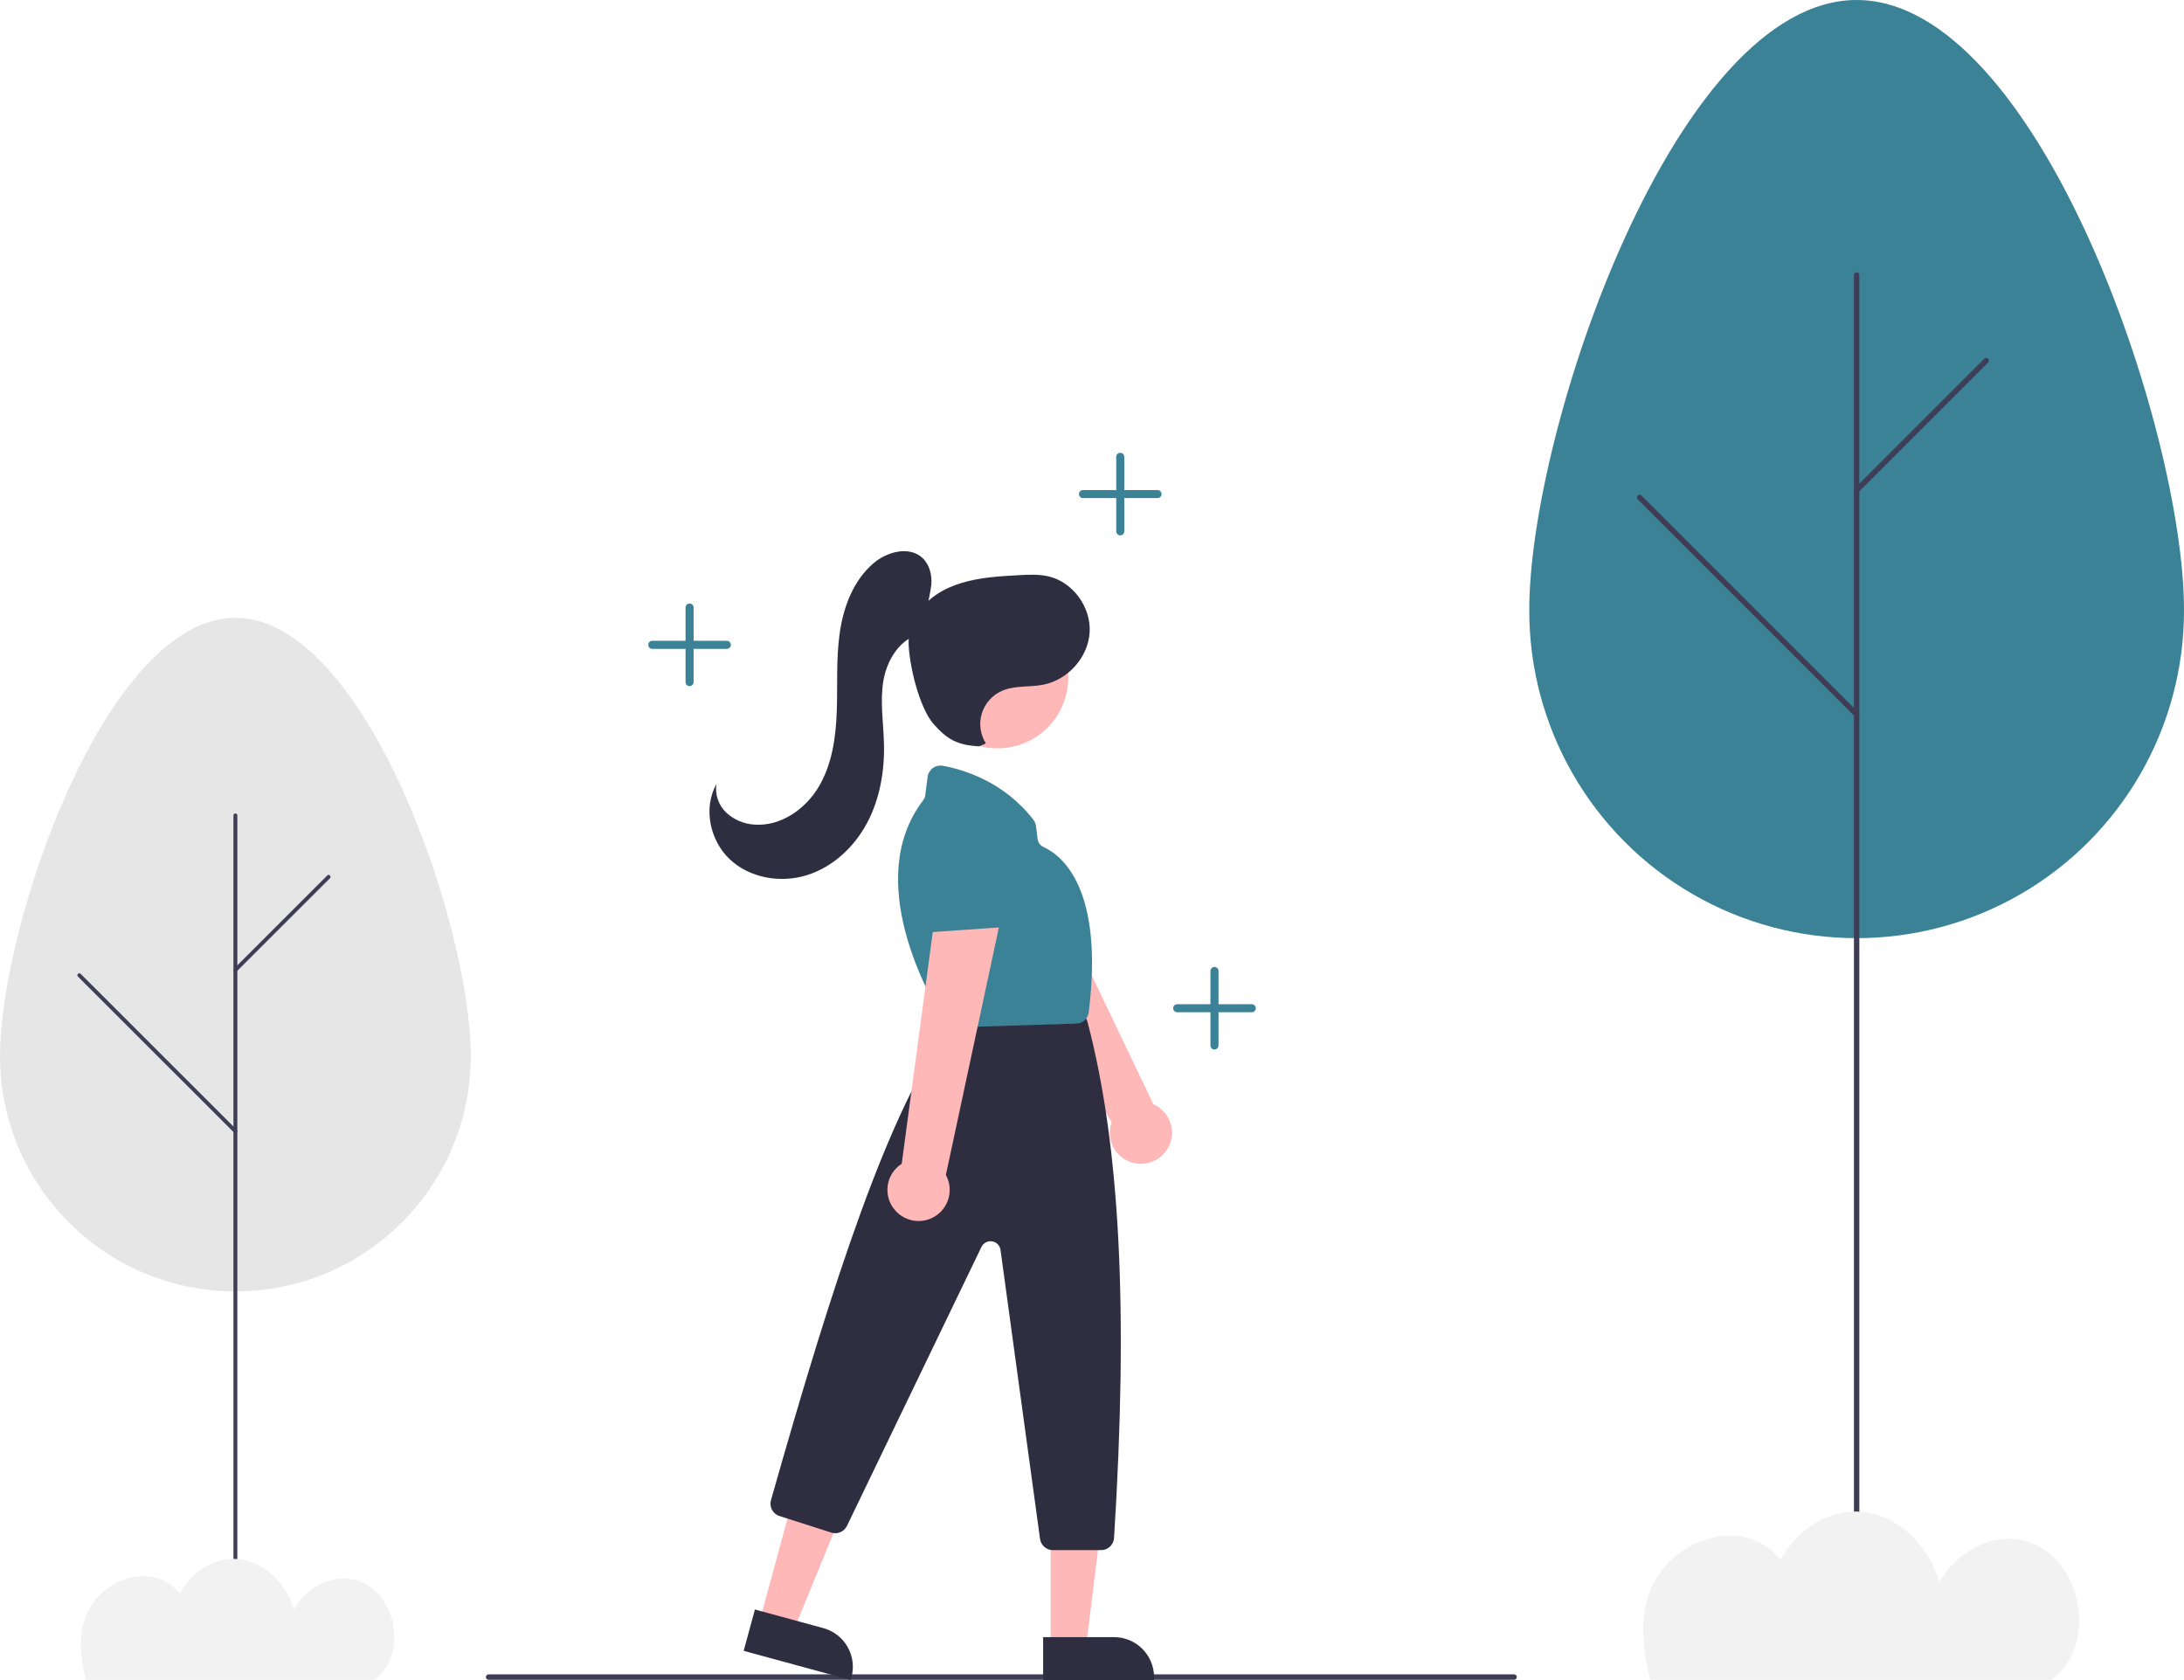
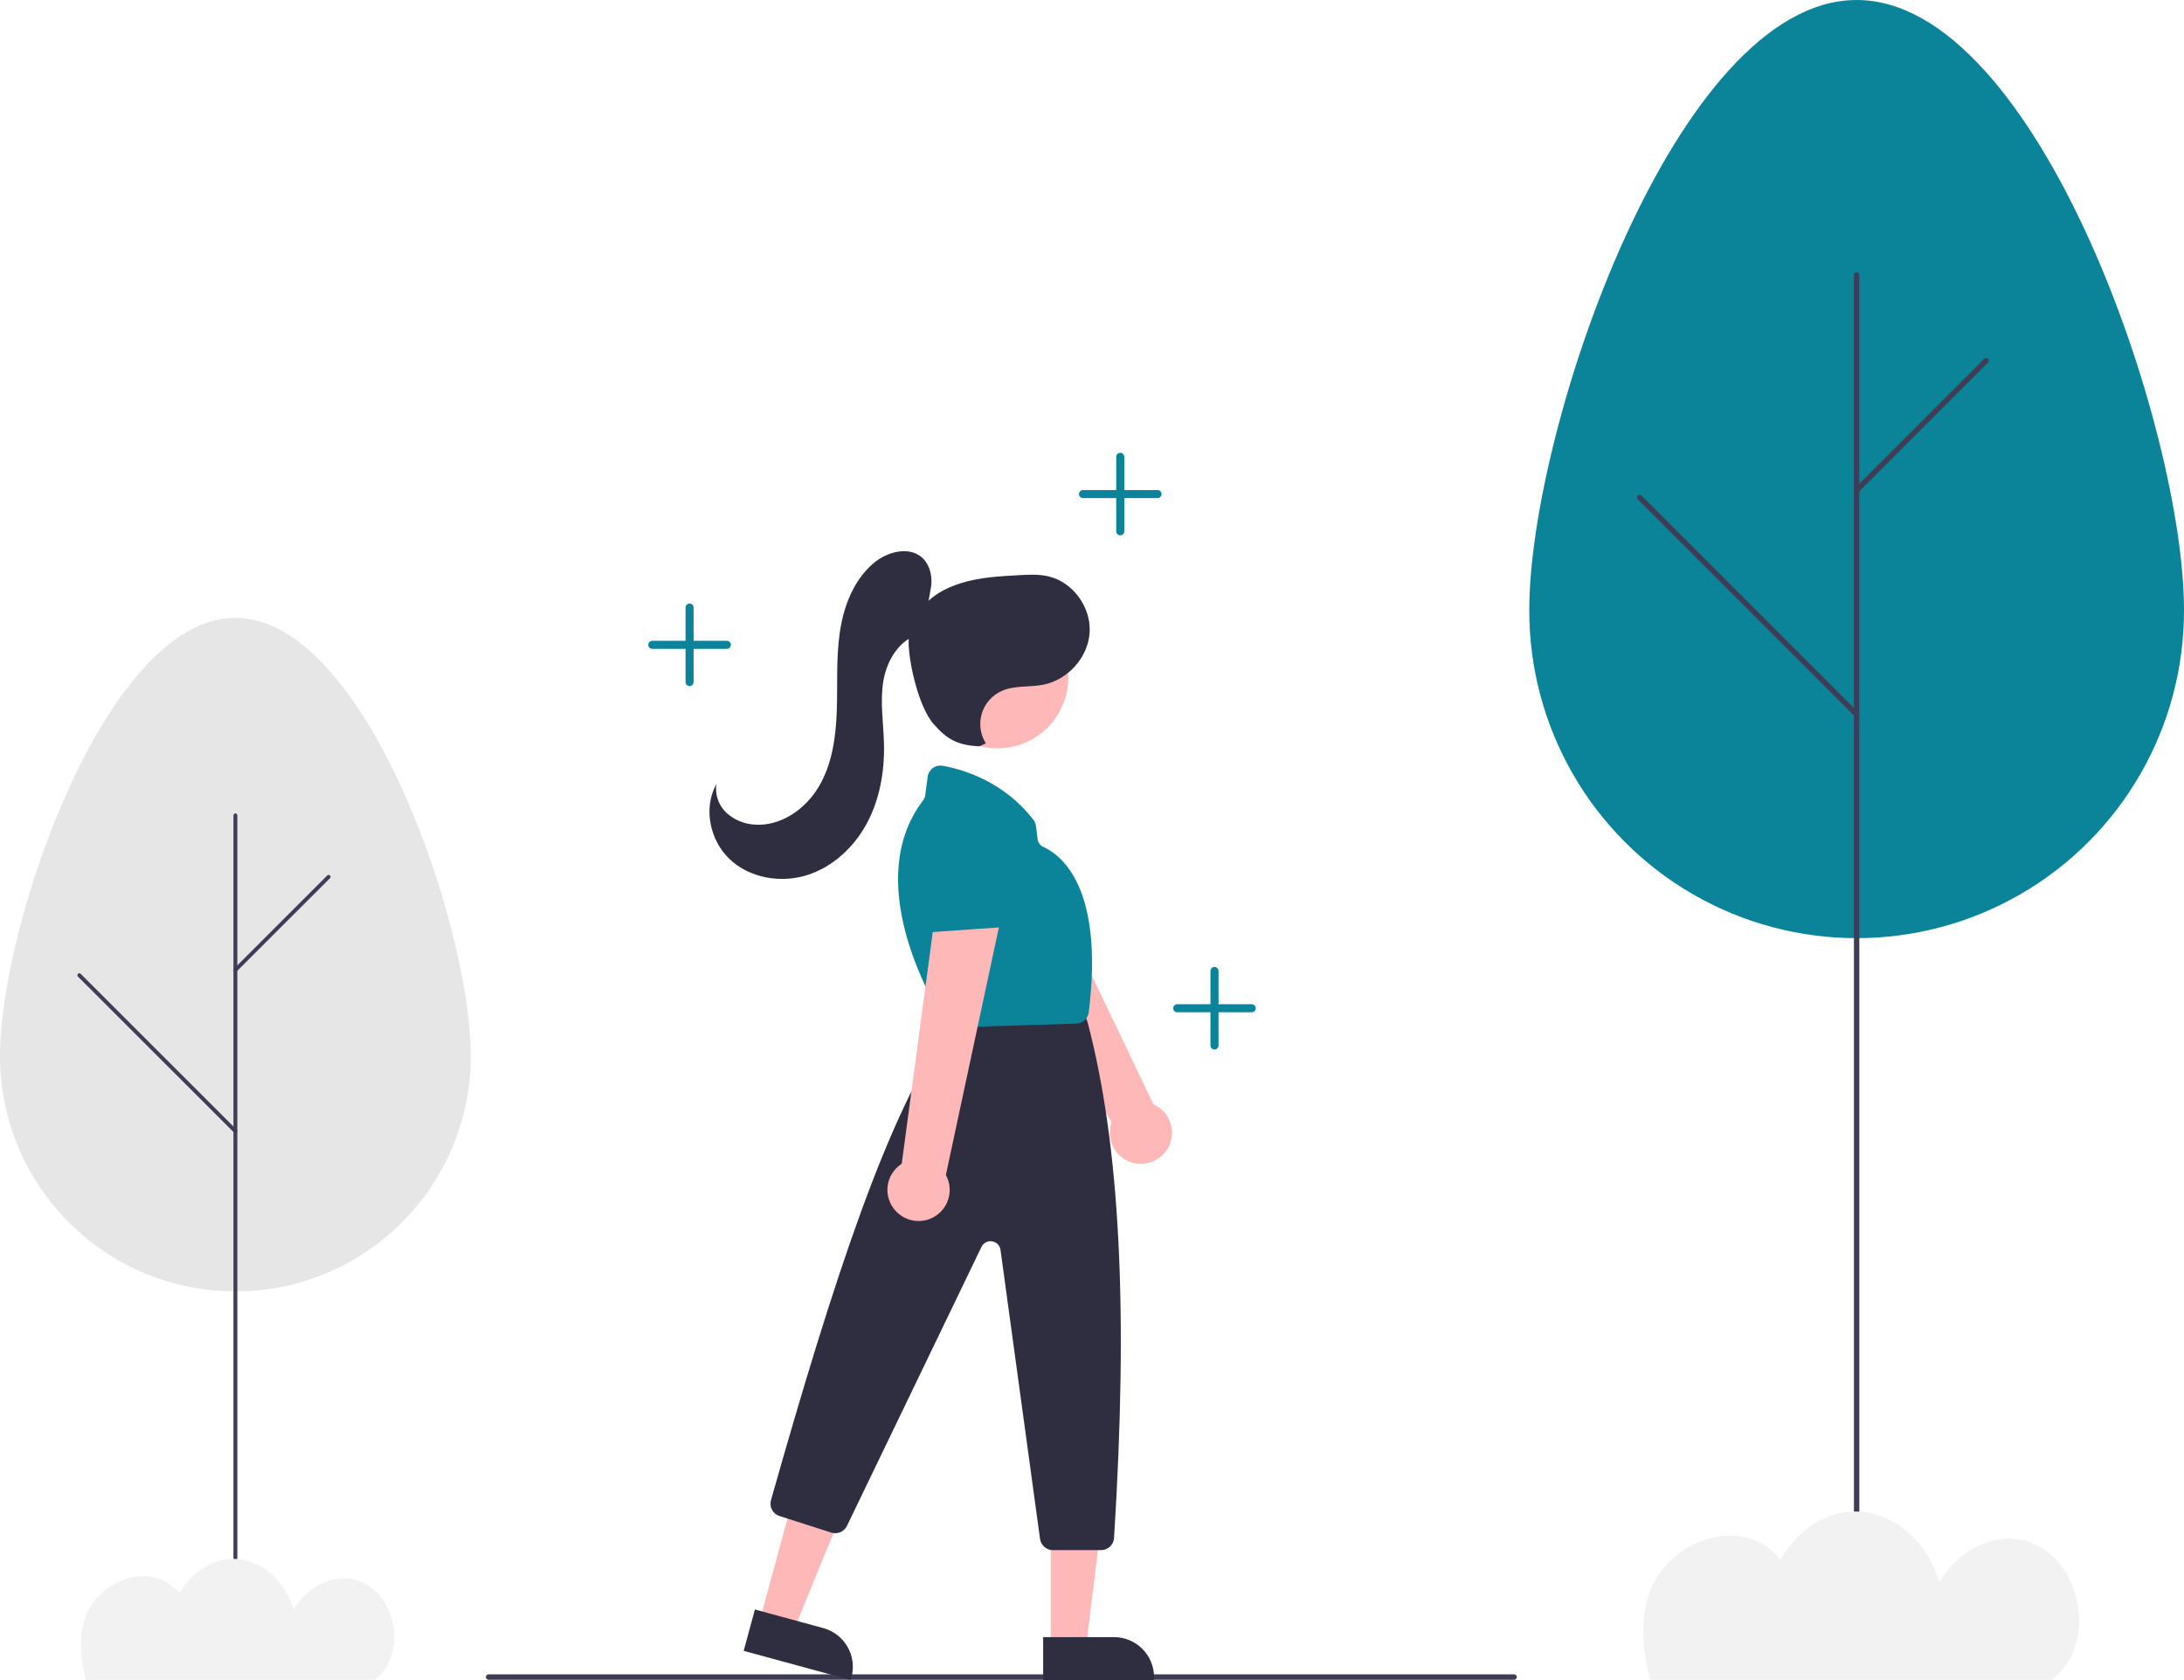
<svg xmlns="http://www.w3.org/2000/svg" id="a4b611a1-f26d-48ed-9397-b2b6bce2c247" data-name="Layer 1" width="811.349" height="624.081" viewBox="0 0 811.349 624.081">
  <path d="M616.149,570.12a11.489,11.489,0,0,1-8.862-15.226l-50.423-87.209,23.833-7.5,42.114,87.983a11.551,11.551,0,0,1-6.662,21.953Z" transform="translate(-194.3253 -137.9596)" fill="#ffb8b8" />
-   <path d="M558.64,481.817a4.78,4.78,0,0,1-3.399-2.553L541.936,453.031a4.815,4.815,0,0,1,1.358-5.991L557.534,436.087a4.787,4.787,0,0,1,6.249.325L583.531,455.176a4.812,4.812,0,0,1-.114,7.082l-20.683,18.422a4.786,4.786,0,0,1-4.094,1.136Z" transform="translate(-194.3253 -137.9596)" fill="#3b8297" />
-   <path d="M1005.675,364.505c0-67.165-54.448-226.546-121.614-226.546S762.447,297.34,762.447,364.505a121.614,121.614,0,1,0,243.227,0Z" transform="translate(-194.3253 -137.9596)" fill="#3b8297" />
+   <path d="M558.64,481.817a4.78,4.78,0,0,1-3.399-2.553L541.936,453.031a4.815,4.815,0,0,1,1.358-5.991L557.534,436.087a4.787,4.787,0,0,1,6.249.325L583.531,455.176a4.812,4.812,0,0,1-.114,7.082l-20.683,18.422a4.786,4.786,0,0,1-4.094,1.136Z" transform="translate(-194.3253 -137.9596)" fill="#0b849a" />
+   <path d="M1005.675,364.505c0-67.165-54.448-226.546-121.614-226.546S762.447,297.34,762.447,364.505a121.614,121.614,0,1,0,243.227,0Z" transform="translate(-194.3253 -137.9596)" fill="#0b849a" />
  <path d="M884.061,734.378a1,1,0,0,0,1-1V240.093a1,1,0,0,0-2,0V733.378A1,1,0,0,0,884.061,734.378Z" transform="translate(-194.3253 -137.9596)" fill="#3f3d56" />
  <path d="M884.061,321.039a.997.997,0,0,0,.707-.293l48.135-48.134a1,1,0,0,0-1.414-1.414l-48.135,48.134a1,1,0,0,0,.707,1.707Z" transform="translate(-194.3253 -137.9596)" fill="#3f3d56" />
  <path d="M884.061,404.369a1,1,0,0,0,.707-1.707l-80.61-80.61a1,1,0,0,0-1.414,1.414l80.61,80.61A.997.997,0,0,0,884.061,404.369Z" transform="translate(-194.3253 -137.9596)" fill="#3f3d56" />
  <path d="M956.954,761.573c-.174.134-.357.255-.532.386H807.329c-2.921-11.837-3.953-23.686.411-33.976,6.217-14.663,24.618-23.816,39.247-17.519a22.338,22.338,0,0,1,8.774,6.942c5.717-10.233,15.972-17.949,27.809-17.941,14.83.011,27.16,12.138,31.183,26.147,6.48-10.937,19.278-18.58,31.787-15.292C967.463,715.82,974.072,748.344,956.954,761.573Z" transform="translate(-194.3253 -137.9596)" fill="#f2f2f2" />
  <path d="M369.222,530.251c0-48.264-39.152-162.791-87.448-162.791s-87.448,114.527-87.448,162.791a87.448,87.448,0,0,0,174.896,0Z" transform="translate(-194.3253 -137.9596)" fill="#e6e6e6" />
  <path d="M281.774,742.858a.719.719,0,0,0,.719-.719V440.851a.719.719,0,0,0-1.438,0V742.14A.719.719,0,0,0,281.774,742.858Z" transform="translate(-194.3253 -137.9596)" fill="#3f3d56" />
  <path d="M281.774,499.017a.717.717,0,0,0,.508-.211L316.894,464.218a.719.719,0,1,0-1.017-1.016l-34.612,34.588a.719.719,0,0,0,.508,1.227Z" transform="translate(-194.3253 -137.9596)" fill="#3f3d56" />
  <path d="M281.774,558.896a.719.719,0,0,0,.508-1.227l-57.964-57.925a.719.719,0,1,0-1.017,1.016l57.964,57.925A.717.717,0,0,0,281.774,558.896Z" transform="translate(-194.3253 -137.9596)" fill="#3f3d56" />
  <path d="M333.795,761.682c-.125.096-.256.183-.383.278H226.205c-2.101-8.505-2.842-17.02.295-24.414,4.471-10.536,17.702-17.113,28.221-12.589a16.06,16.06,0,0,1,6.309,4.988c4.111-7.353,11.485-12.898,19.996-12.892,10.664.008,19.53,8.722,22.423,18.788,4.659-7.859,13.862-13.351,22.857-10.989C341.352,728.804,346.104,752.176,333.795,761.682Z" transform="translate(-194.3253 -137.9596)" fill="#f2f2f2" />
  <path d="M375.825,761.96h381a1,1,0,0,0,0-2h-381a1,1,0,1,0,0,2Z" transform="translate(-194.3253 -137.9596)" fill="#3f3d56" />
-   <path d="M556.177,488.122a4.78,4.78,0,0,1-3.328-2.646l-12.576-26.59a4.815,4.815,0,0,1,1.523-5.951L556.334,442.379a4.787,4.787,0,0,1,6.237.497l19.223,19.302a4.812,4.812,0,0,1-.309,7.077L560.301,487.099a4.786,4.786,0,0,1-4.124,1.023Z" transform="translate(-194.3253 -137.9596)" fill="#3b8297" />
+   <path d="M556.177,488.122a4.78,4.78,0,0,1-3.328-2.646l-12.576-26.59a4.815,4.815,0,0,1,1.523-5.951L556.334,442.379a4.787,4.787,0,0,1,6.237.497l19.223,19.302a4.812,4.812,0,0,1-.309,7.077L560.301,487.099a4.786,4.786,0,0,1-4.124,1.023Z" transform="translate(-194.3253 -137.9596)" fill="#0b849a" />
  <polygon points="282.179 602.252 294.831 605.694 314.129 558.533 295.457 553.453 282.179 602.252" fill="#ffb8b8" />
  <path d="M471.964,740.989h41.208a0,0,0,0,1,0,0v15.921a0,0,0,0,1,0,0H486.851a14.887,14.887,0,0,1-14.887-14.887v-1.034A0,0,0,0,1,471.964,740.989Z" transform="translate(576.9057 1462.986) rotate(-164.7793)" fill="#2f2e41" />
  <polygon points="390.336 611.906 403.447 611.905 409.685 561.332 390.333 561.333 390.336 611.906" fill="#ffb8b8" />
  <path d="M581.852,746.118h41.208a0,0,0,0,1,0,0v15.921a0,0,0,0,1,0,0H596.739a14.887,14.887,0,0,1-14.887-14.887v-1.034A0,0,0,0,1,581.852,746.118Z" transform="translate(1010.62 1370.171) rotate(179.9974)" fill="#2f2e41" />
  <circle cx="564.91" cy="389.687" r="26.267" transform="translate(-304.4175 375.6286) rotate(-45)" fill="#ffb8b8" />
  <path d="M580.696,709.646,566.014,602.286a3.743,3.743,0,0,0-7.08-1.119l-49.969,103.64a4.839,4.839,0,0,1-5.802,2.494l-19.256-6.162a4.797,4.797,0,0,1-3.164-5.9c23.423-82.696,43.647-144.222,66.214-175.692.088-.122.179-.238.277-.352l5.005-5.839a4.805,4.805,0,0,1,3.654-1.68h36.846a4.79,4.79,0,0,1,4.469,3.026l.96,2.399a5.004,5.004,0,0,1,.195.59c12.044,45.842,15.167,106.725,9.828,191.6a4.827,4.827,0,0,1-4.808,4.516H585.464A4.831,4.831,0,0,1,580.696,709.646Z" transform="translate(-194.3253 -137.9596)" fill="#2f2e41" />
-   <path d="M545.176,517.368h0c-5.308-8.495-30.638-52.381-7.902-82.104a3.808,3.808,0,0,0,.763-1.809l.901-6.912a4.805,4.805,0,0,1,5.616-4.117c7.903,1.438,22.79,5.96,33.691,20.083a4.795,4.795,0,0,1,.951,2.337l.602,4.814a3.7,3.7,0,0,0,2.152,2.934c6.953,3.157,22.513,15.46,16.84,61.385a4.797,4.797,0,0,1-4.629,4.229l-44.756,1.413c-.051.001-.101.002-.151.002A4.822,4.822,0,0,1,545.176,517.368Z" transform="translate(-194.3253 -137.9596)" fill="#3b8297" />
+   <path d="M545.176,517.368h0c-5.308-8.495-30.638-52.381-7.902-82.104a3.808,3.808,0,0,0,.763-1.809l.901-6.912a4.805,4.805,0,0,1,5.616-4.117c7.903,1.438,22.79,5.96,33.691,20.083a4.795,4.795,0,0,1,.951,2.337l.602,4.814a3.7,3.7,0,0,0,2.152,2.934c6.953,3.157,22.513,15.46,16.84,61.385a4.797,4.797,0,0,1-4.629,4.229l-44.756,1.413c-.051.001-.101.002-.151.002A4.822,4.822,0,0,1,545.176,517.368Z" transform="translate(-194.3253 -137.9596)" fill="#0b849a" />
  <path d="M527.025,587.753a11.489,11.489,0,0,1,2.289-17.468l13.374-99.845,23.449,8.626L545.713,574.446a11.551,11.551,0,0,1-18.688,13.307Z" transform="translate(-194.3253 -137.9596)" fill="#ffb8b8" />
-   <path d="M535.458,482.712a4.78,4.78,0,0,1-1.131-4.098l5.497-28.895A4.815,4.815,0,0,1,544.56,445.806l17.965.031a4.787,4.787,0,0,1,4.748,4.075l4.166,26.921a4.812,4.812,0,0,1-4.418,5.537l-27.629,1.945a4.786,4.786,0,0,1-3.935-1.602Z" transform="translate(-194.3253 -137.9596)" fill="#3b8297" />
+   <path d="M535.458,482.712a4.78,4.78,0,0,1-1.131-4.098l5.497-28.895A4.815,4.815,0,0,1,544.56,445.806l17.965.031a4.787,4.787,0,0,1,4.748,4.075l4.166,26.921a4.812,4.812,0,0,1-4.418,5.537l-27.629,1.945a4.786,4.786,0,0,1-3.935-1.602Z" transform="translate(-194.3253 -137.9596)" fill="#0b849a" />
  <path d="M536.009,373.351a108.932,108.932,0,0,0,4.305-18.145c.287-3.587-.632-7.446-3.244-9.92-4.888-4.631-13.193-2.425-18.305,1.958-7.388,6.334-11.072,16.069-12.465,25.7s-.78,19.425-1.115,29.151-1.726,19.726-6.684,28.099-14.159,14.801-23.865,14.088a16.795,16.795,0,0,1-10.514-4.456,12.191,12.191,0,0,1-3.661-10.586c-4.96,8.882-2.446,20.921,4.953,27.904s18.78,8.957,28.507,5.975,17.733-10.457,22.515-19.437,6.534-19.353,6.28-29.524c-.195-7.81-1.523-15.684-.203-23.385s6.139-15.519,13.738-17.332Z" transform="translate(-194.3253 -137.9596)" fill="#2f2e41" />
  <path d="M560.566,414.107a13.457,13.457,0,0,1,5.935-19.487c4.763-2.108,10.272-1.301,15.383-2.302,9.158-1.793,16.697-10.157,17.241-19.473s-6.178-18.627-15.262-20.766c-3.623-.853-7.401-.653-11.118-.447-3.57.198-7.143.395-10.695.803-7.029.806-14.139,2.508-19.989,6.487s-10.267,10.568-10.191,17.642c.086,8.074,3.894,24.147,9.19,30.243,5.109,5.881,9,8,17.11,8.401Z" transform="translate(-194.3253 -137.9596)" fill="#2f2e41" />
-   <path d="M659.338,511H647V498.662a1.5,1.5,0,0,0-3,0V511H631.662a1.5,1.5,0,0,0,0,3H644v12.338a1.5,1.5,0,0,0,3,0V514h12.338a1.5,1.5,0,0,0,0-3Z" transform="translate(-194.3253 -137.9596)" fill="#3b8297" />
-   <path d="M624.338,320H612V307.662a1.5,1.5,0,0,0-3,0V320H596.662a1.5,1.5,0,0,0,0,3H609v12.338a1.5,1.5,0,0,0,3,0V323h12.338a1.5,1.5,0,0,0,0-3Z" transform="translate(-194.3253 -137.9596)" fill="#3b8297" />
-   <path d="M464.338,376H452V363.662a1.5,1.5,0,0,0-3,0V376H436.662a1.5,1.5,0,0,0,0,3H449v12.338a1.5,1.5,0,0,0,3,0V379h12.338a1.5,1.5,0,0,0,0-3Z" transform="translate(-194.3253 -137.9596)" fill="#3b8297" />
+   <path d="M659.338,511H647V498.662a1.5,1.5,0,0,0-3,0V511H631.662a1.5,1.5,0,0,0,0,3H644v12.338a1.5,1.5,0,0,0,3,0V514h12.338a1.5,1.5,0,0,0,0-3Z" transform="translate(-194.3253 -137.9596)" fill="#0b849a" />
+   <path d="M624.338,320H612V307.662a1.5,1.5,0,0,0-3,0V320H596.662a1.5,1.5,0,0,0,0,3H609v12.338a1.5,1.5,0,0,0,3,0V323h12.338a1.5,1.5,0,0,0,0-3Z" transform="translate(-194.3253 -137.9596)" fill="#0b849a" />
+   <path d="M464.338,376H452V363.662a1.5,1.5,0,0,0-3,0V376H436.662a1.5,1.5,0,0,0,0,3H449v12.338a1.5,1.5,0,0,0,3,0V379h12.338a1.5,1.5,0,0,0,0-3Z" transform="translate(-194.3253 -137.9596)" fill="#0b849a" />
</svg>
